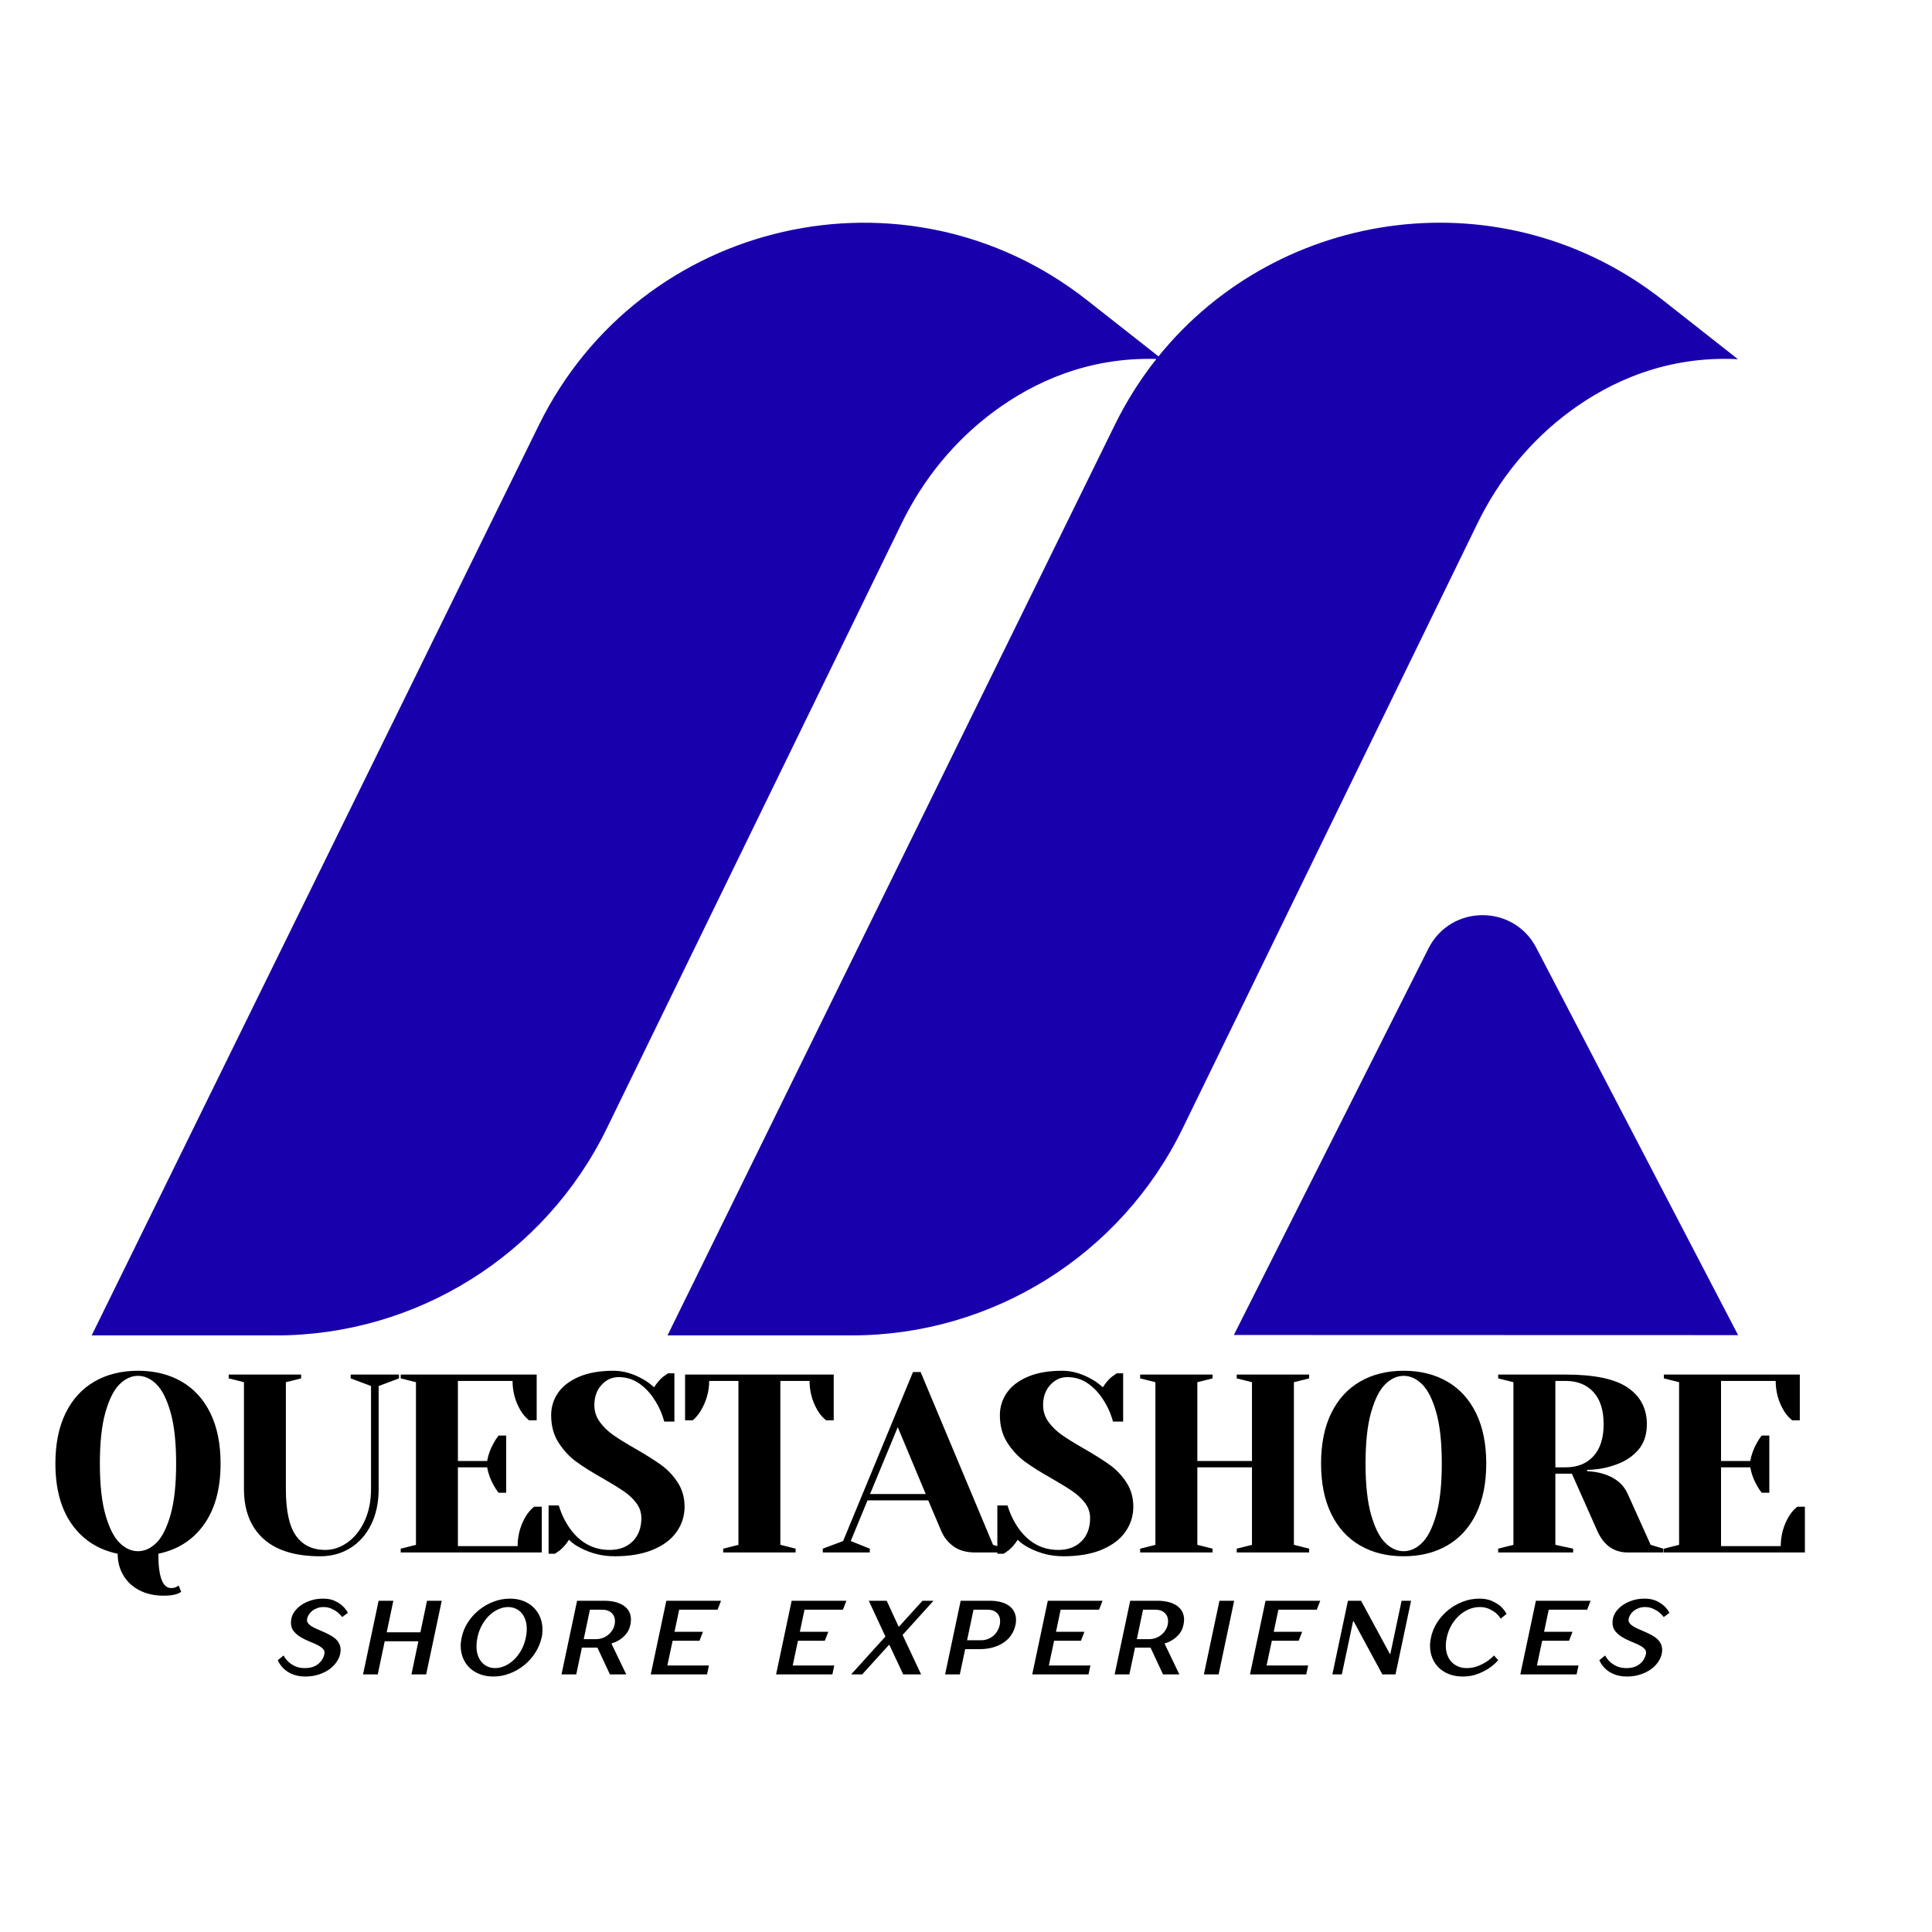
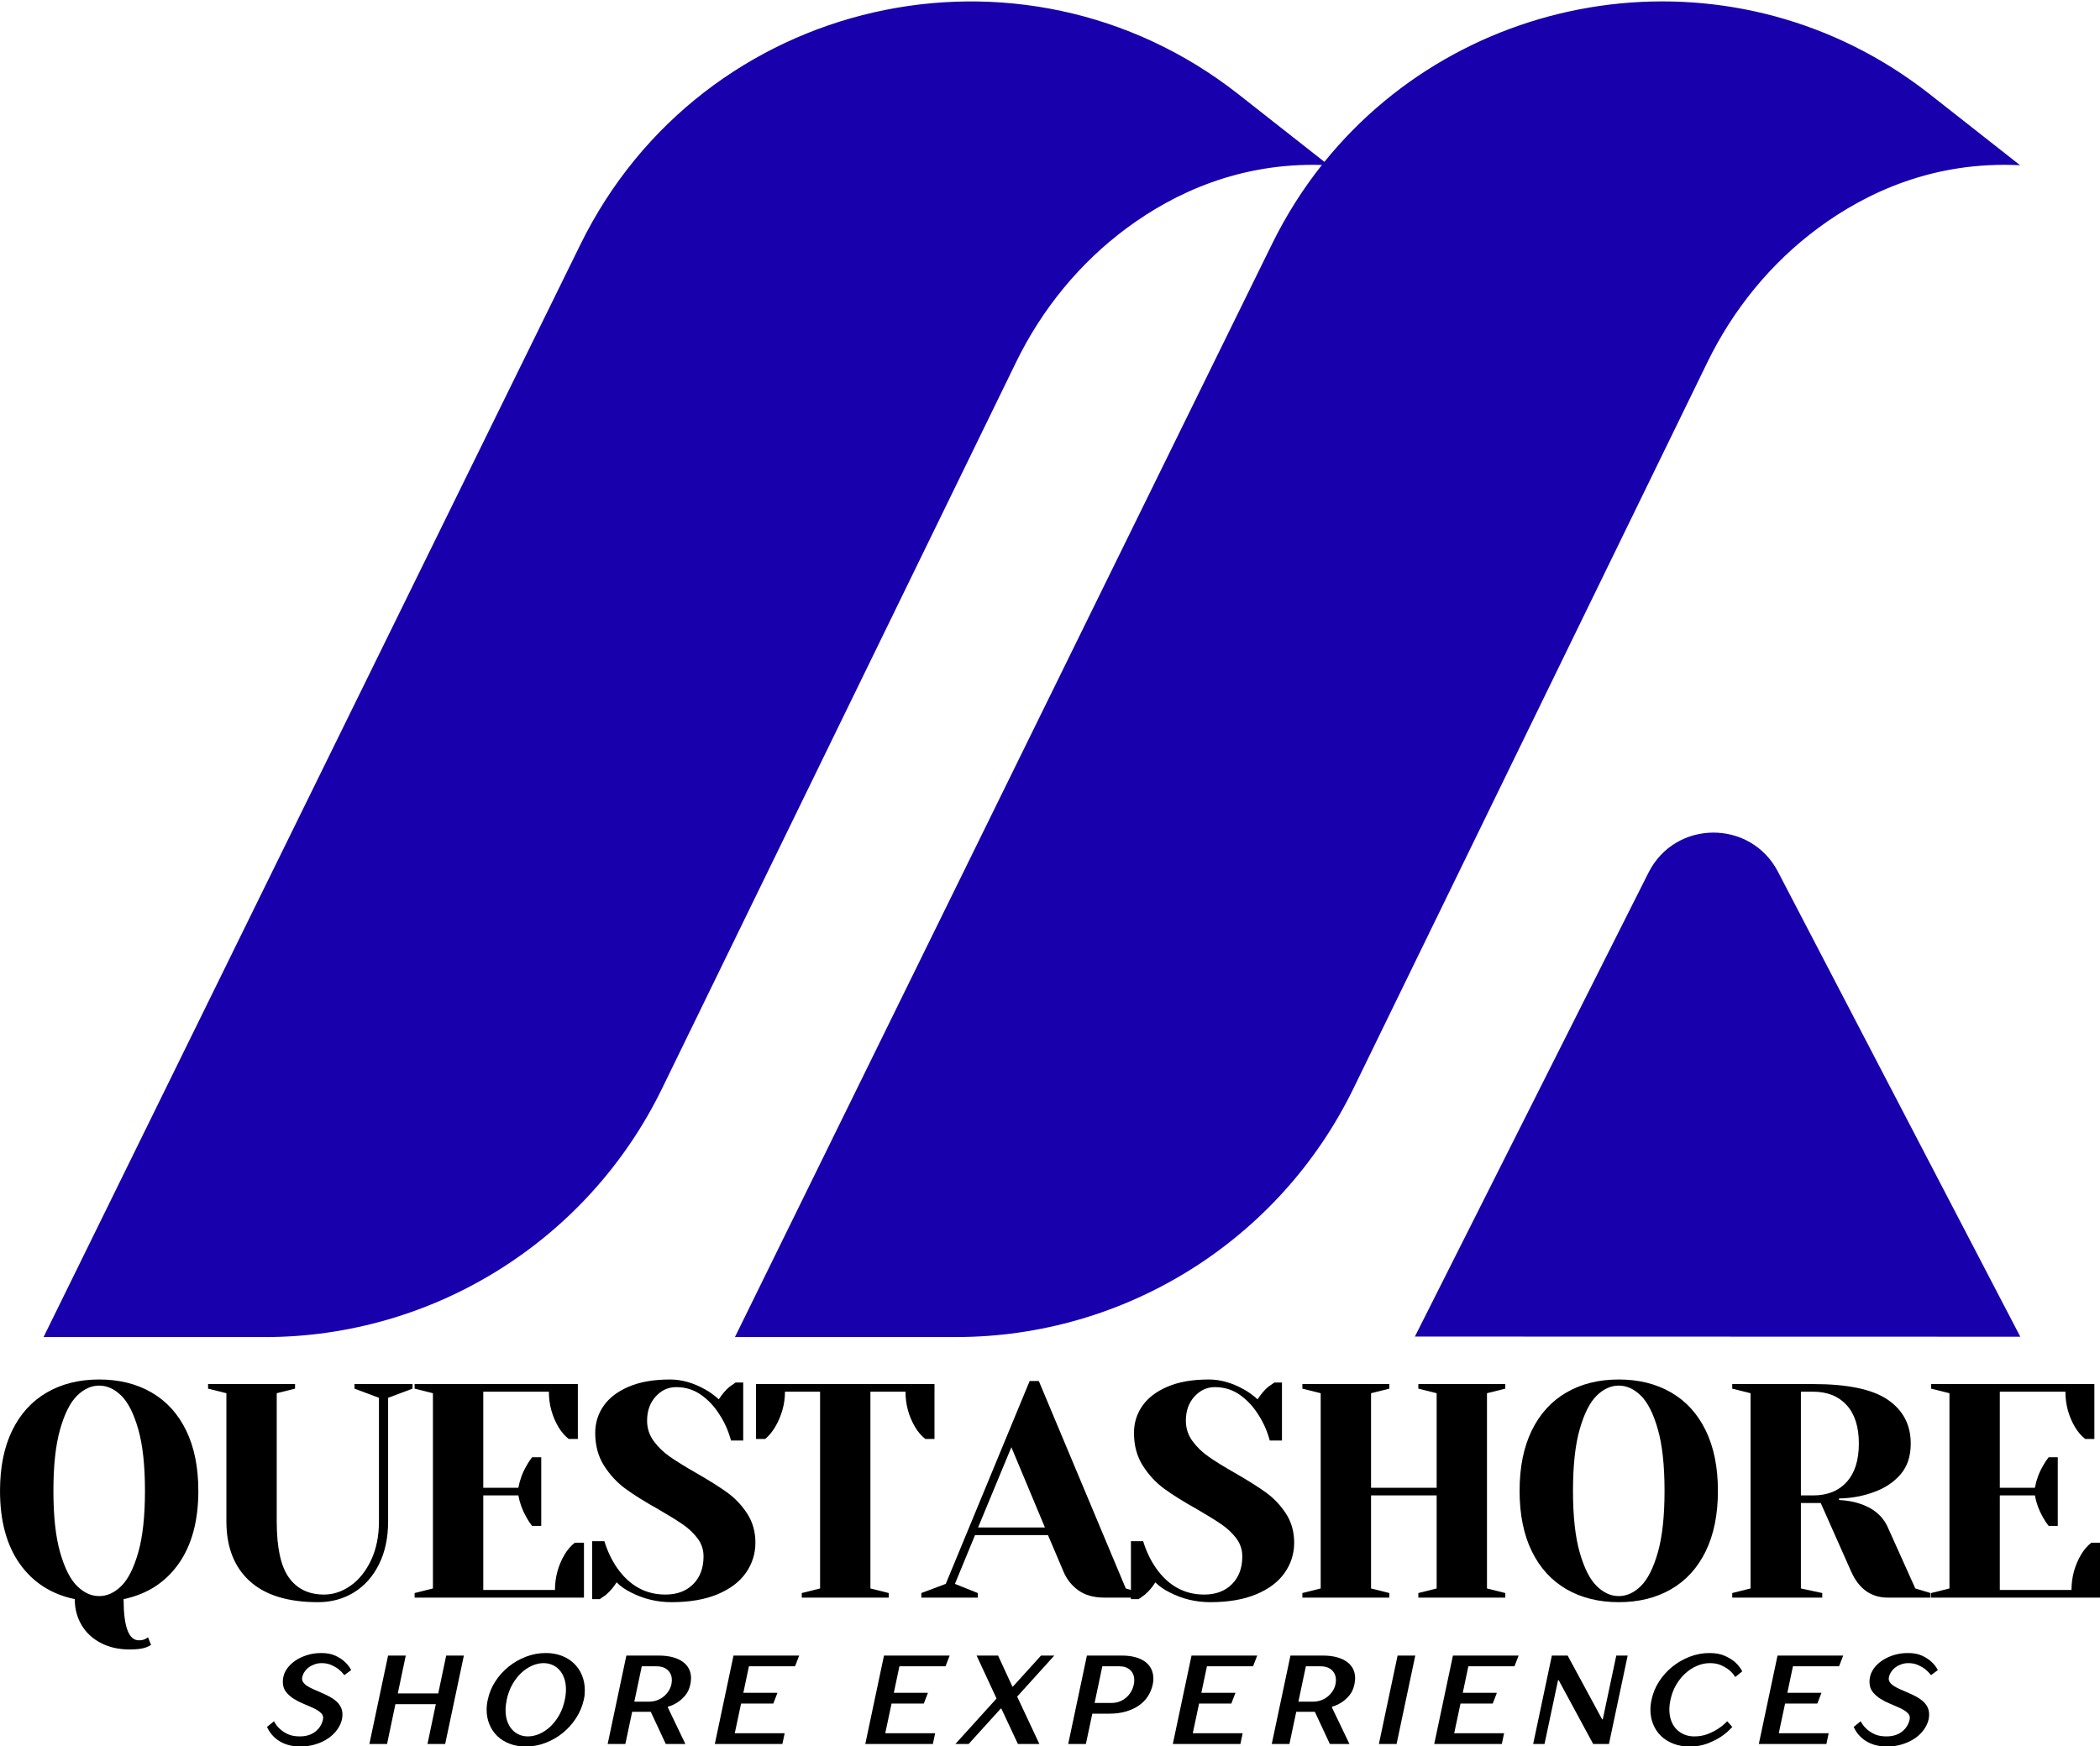
- <svg xmlns="http://www.w3.org/2000/svg" width="2000" zoomAndPan="magnify" viewBox="0 0 1500 1500" height="2000" preserveAspectRatio="xMidYMid meet" version="1.0">
+ <svg xmlns="http://www.w3.org/2000/svg" width="1358" zoomAndPan="magnify" viewBox="43 172 1358 1129" height="1129" preserveAspectRatio="xMidYMid meet" version="1.0">
  <defs>
    <g />
    <clipPath id="6d32411bab">
      <path d="M 71 170 L 1350.043 170 L 1350.043 1036.801 L 71 1036.801 Z M 71 170 " clip-rule="nonzero" />
    </clipPath>
    <clipPath id="165255a151">
      <path d="M 0.039 2 L 1279 2 L 1279 866.801 L 0.039 866.801 Z M 0.039 2 " clip-rule="nonzero" />
    </clipPath>
    <clipPath id="341ef61e39">
      <rect x="0" width="1280" y="0" height="867" />
    </clipPath>
    <clipPath id="ad51acbf9b">
      <rect x="0" width="1374" y="0" height="229" />
    </clipPath>
  </defs>
  <g clip-path="url(#6d32411bab)">
    <g transform="matrix(1, 0, 0, 1, 71, 170)">
      <g clip-path="url(#341ef61e39)">
        <g clip-path="url(#165255a151)">
          <path fill="#1800ad" d="M 828.445 106.676 L 772.922 63.02 C 632.539 -47.344 426.145 -0.297 347.41 159.98 L 0.16 866.828 L 143.109 866.828 C 252.438 866.828 352.207 804.387 400.102 706.105 L 629.098 236.195 C 645.762 201.996 670.184 172.031 700.785 149.41 C 731.516 126.707 773.66 107.18 826.832 108.691 C 814.539 124.188 803.648 141.328 794.512 159.953 L 447.258 866.801 L 590.207 866.801 C 699.539 866.801 799.305 804.363 847.203 706.078 L 1076.172 236.195 C 1092.832 201.996 1117.258 172.031 1147.855 149.41 C 1179.461 126.07 1223.066 106.094 1278.328 108.875 L 1220.02 63.02 C 1096.648 -33.965 922.332 -9.434 828.445 106.676 Z M 1121.734 565.805 L 1278.461 866.59 L 886.965 866.484 L 1038.047 566.387 C 1055.293 532.16 1104.039 531.844 1121.734 565.805 Z M 1121.734 565.805 " fill-opacity="1" fill-rule="nonzero" />
        </g>
      </g>
    </g>
  </g>
  <g fill="#000000" fill-opacity="1">
    <g transform="translate(216.2502, 1300.009)">
      <g>
        <path d="M 20.828 1.641 C 18.703 1.641 16.781 1.461 15.062 1.109 C 13.352 0.754 11.801 0.277 10.406 -0.312 C 9.02 -0.914 7.781 -1.586 6.688 -2.328 C 5.602 -3.066 4.656 -3.844 3.844 -4.656 C 1.938 -6.508 0.461 -8.633 -0.578 -11.031 L 3.922 -14.703 C 4.898 -12.848 6.156 -11.211 7.688 -9.797 C 8.988 -8.547 10.688 -7.414 12.781 -6.406 C 14.883 -5.406 17.488 -4.906 20.594 -4.906 C 24.676 -4.906 28.023 -5.926 30.641 -7.969 C 33.254 -10.008 34.914 -12.664 35.625 -15.938 C 35.945 -17.508 35.535 -18.852 34.391 -19.969 C 33.254 -21.094 31.719 -22.113 29.781 -23.031 C 27.844 -23.957 25.703 -24.895 23.359 -25.844 C 21.023 -26.801 18.848 -27.906 16.828 -29.156 C 14.816 -30.414 13.113 -31.914 11.719 -33.656 C 10.332 -35.406 9.641 -37.586 9.641 -40.203 C 9.641 -41.234 9.75 -42.266 9.969 -43.297 C 10.352 -45.266 11.223 -47.172 12.578 -49.016 C 13.941 -50.867 15.688 -52.516 17.812 -53.953 C 19.938 -55.398 22.414 -56.57 25.25 -57.469 C 28.082 -58.375 31.188 -58.828 34.562 -58.828 C 38.156 -58.828 41.176 -58.254 43.625 -57.109 C 46.082 -55.961 48.07 -54.68 49.594 -53.266 C 51.395 -51.629 52.812 -49.805 53.844 -47.797 L 49.438 -44.531 C 48.344 -45.945 47.086 -47.227 45.672 -48.375 C 44.422 -49.352 42.879 -50.25 41.047 -51.062 C 39.223 -51.883 37.145 -52.297 34.812 -52.297 C 33.176 -52.297 31.648 -52.047 30.234 -51.547 C 28.816 -51.055 27.562 -50.406 26.469 -49.594 C 25.383 -48.781 24.473 -47.828 23.734 -46.734 C 22.992 -45.641 22.488 -44.492 22.219 -43.297 C 21.945 -42.047 22.125 -40.957 22.75 -40.031 C 23.375 -39.102 24.27 -38.258 25.438 -37.5 C 26.613 -36.738 27.992 -36.016 29.578 -35.328 C 31.16 -34.648 32.797 -33.941 34.484 -33.203 C 36.172 -32.473 37.828 -31.688 39.453 -30.844 C 41.086 -30 42.555 -29.031 43.859 -27.938 C 45.172 -26.852 46.223 -25.57 47.016 -24.094 C 47.805 -22.625 48.203 -20.938 48.203 -19.031 C 48.203 -18 48.094 -16.969 47.875 -15.938 C 47.383 -13.695 46.391 -11.516 44.891 -9.391 C 43.398 -7.266 41.484 -5.383 39.141 -3.75 C 36.797 -2.125 34.07 -0.82 30.969 0.156 C 27.863 1.145 24.484 1.641 20.828 1.641 Z M 20.828 1.641 " />
      </g>
    </g>
  </g>
  <g fill="#000000" fill-opacity="1">
    <g transform="translate(279.8165, 1300.009)">
      <g>
        <path d="M 14.141 -57.188 L 25.578 -57.188 L 20.422 -32.688 L 46.578 -32.688 L 51.719 -57.188 L 63.156 -57.188 L 51.062 0 L 39.625 0 L 45.016 -25.734 L 18.875 -25.734 L 13.484 0 L 2.047 0 Z M 14.141 -57.188 " />
      </g>
    </g>
  </g>
  <g fill="#000000" fill-opacity="1">
    <g transform="translate(353.1872, 1300.009)">
      <g>
        <path d="M 29.828 1.641 C 26.016 1.641 22.539 1.039 19.406 -0.156 C 16.27 -1.352 13.598 -3.016 11.391 -5.141 C 9.191 -7.266 7.492 -9.785 6.297 -12.703 C 5.098 -15.617 4.5 -18.789 4.5 -22.219 C 4.5 -24.238 4.742 -26.363 5.234 -28.594 C 6.098 -32.789 7.711 -36.727 10.078 -40.406 C 12.453 -44.082 15.328 -47.281 18.703 -50 C 22.086 -52.727 25.832 -54.879 29.938 -56.453 C 34.051 -58.035 38.316 -58.828 42.734 -58.828 C 46.547 -58.828 50.004 -58.227 53.109 -57.031 C 56.211 -55.832 58.863 -54.156 61.062 -52 C 63.27 -49.852 64.973 -47.32 66.172 -44.406 C 67.379 -41.488 67.984 -38.316 67.984 -34.891 C 67.984 -33.848 67.941 -32.812 67.859 -31.781 C 67.773 -30.75 67.598 -29.688 67.328 -28.594 C 66.398 -24.406 64.75 -20.473 62.375 -16.797 C 60.008 -13.117 57.148 -9.914 53.797 -7.188 C 50.453 -4.469 46.723 -2.316 42.609 -0.734 C 38.492 0.848 34.234 1.641 29.828 1.641 Z M 31.203 -4.906 C 33.66 -4.906 36.141 -5.445 38.641 -6.531 C 41.148 -7.625 43.492 -9.191 45.672 -11.234 C 47.848 -13.273 49.766 -15.754 51.422 -18.672 C 53.086 -21.586 54.301 -24.895 55.062 -28.594 C 55.551 -30.938 55.797 -33.172 55.797 -35.297 C 55.797 -37.961 55.426 -40.344 54.688 -42.438 C 53.957 -44.539 52.938 -46.328 51.625 -47.797 C 50.32 -49.266 48.785 -50.379 47.016 -51.141 C 45.242 -51.91 43.352 -52.297 41.344 -52.297 C 38.895 -52.297 36.414 -51.75 33.906 -50.656 C 31.406 -49.562 29.062 -47.992 26.875 -45.953 C 24.695 -43.91 22.773 -41.414 21.109 -38.469 C 19.453 -35.531 18.242 -32.238 17.484 -28.594 C 16.992 -26.195 16.75 -23.961 16.75 -21.891 C 16.75 -19.223 17.113 -16.844 17.844 -14.75 C 18.582 -12.656 19.602 -10.867 20.906 -9.391 C 22.219 -7.922 23.742 -6.805 25.484 -6.047 C 27.234 -5.285 29.141 -4.906 31.203 -4.906 Z M 31.203 -4.906 " />
      </g>
    </g>
  </g>
  <g fill="#000000" fill-opacity="1">
    <g transform="translate(433.9111, 1300.009)">
      <g>
        <path d="M 14.141 -57.188 L 34.969 -57.188 C 38.562 -57.188 41.664 -56.816 44.281 -56.078 C 46.895 -55.348 49.07 -54.328 50.812 -53.016 C 52.562 -51.711 53.859 -50.176 54.703 -48.406 C 55.547 -46.633 55.969 -44.688 55.969 -42.562 C 55.969 -41.969 55.926 -41.359 55.844 -40.734 C 55.758 -40.109 55.664 -39.469 55.562 -38.812 C 54.957 -35.812 53.863 -33.367 52.281 -31.484 C 50.707 -29.609 49.078 -28.129 47.391 -27.047 C 45.43 -25.734 43.305 -24.754 41.016 -24.109 L 40.938 -23.688 L 52.297 0 L 39.625 0 L 29.906 -20.828 L 17.891 -20.828 L 13.484 0 L 2.047 0 Z M 28.672 -27.375 C 30.523 -27.375 32.254 -27.66 33.859 -28.234 C 35.473 -28.805 36.914 -29.609 38.188 -30.641 C 39.469 -31.672 40.555 -32.879 41.453 -34.266 C 42.359 -35.66 42.973 -37.176 43.297 -38.812 C 43.461 -39.676 43.547 -40.52 43.547 -41.344 C 43.547 -43.957 42.672 -46.094 40.922 -47.75 C 39.18 -49.414 36.707 -50.25 33.5 -50.25 L 24.109 -50.25 L 19.281 -27.375 Z M 28.672 -27.375 " />
      </g>
    </g>
  </g>
  <g fill="#000000" fill-opacity="1">
    <g transform="translate(503.1967, 1300.009)">
      <g>
        <path d="M 14.141 -57.188 L 56.625 -57.188 L 53.922 -50.25 L 24.109 -50.25 L 20.5 -33.094 L 42.562 -33.094 L 39.875 -26.141 L 19.031 -26.141 L 14.953 -6.938 L 47.219 -6.938 L 45.75 0 L 2.047 0 Z M 14.141 -57.188 " />
      </g>
    </g>
  </g>
  <g fill="#000000" fill-opacity="1">
    <g transform="translate(567.1715, 1300.009)">
      <g />
    </g>
  </g>
  <g fill="#000000" fill-opacity="1">
    <g transform="translate(600.5076, 1300.009)">
      <g>
        <path d="M 14.141 -57.188 L 56.625 -57.188 L 53.922 -50.25 L 24.109 -50.25 L 20.5 -33.094 L 42.562 -33.094 L 39.875 -26.141 L 19.031 -26.141 L 14.953 -6.938 L 47.219 -6.938 L 45.75 0 L 2.047 0 Z M 14.141 -57.188 " />
      </g>
    </g>
  </g>
  <g fill="#000000" fill-opacity="1">
    <g transform="translate(664.4825, 1300.009)">
      <g>
        <path d="M 22.953 -29.406 L 10.047 -57.188 L 23.938 -57.188 L 33.172 -37.172 L 33.578 -37.172 L 51.719 -57.188 L 60.297 -57.188 L 36.281 -30.641 L 50.656 0 L 36.766 0 L 26.062 -22.875 L 25.656 -22.875 L 4.906 0 L -3.672 0 Z M 22.953 -29.406 " />
      </g>
    </g>
  </g>
  <g fill="#000000" fill-opacity="1">
    <g transform="translate(731.7254, 1300.009)">
      <g>
        <path d="M 14.141 -57.188 L 36.609 -57.188 C 40.086 -57.188 43.109 -56.816 45.672 -56.078 C 48.234 -55.348 50.359 -54.328 52.047 -53.016 C 53.734 -51.711 55 -50.148 55.844 -48.328 C 56.688 -46.504 57.109 -44.531 57.109 -42.406 C 57.109 -41.75 57.082 -41.094 57.031 -40.438 C 56.977 -39.789 56.867 -39.113 56.703 -38.406 C 56.098 -35.676 55.062 -33.164 53.594 -30.875 C 52.125 -28.594 50.203 -26.617 47.828 -24.953 C 45.461 -23.297 42.672 -21.988 39.453 -21.031 C 36.242 -20.082 32.648 -19.609 28.672 -19.609 L 17.641 -19.609 L 13.484 0 L 2.047 0 Z M 30.156 -26.547 C 31.895 -26.547 33.539 -26.832 35.094 -27.406 C 36.645 -27.977 38.062 -28.797 39.344 -29.859 C 40.625 -30.922 41.695 -32.172 42.562 -33.609 C 43.438 -35.055 44.066 -36.656 44.453 -38.406 C 44.66 -39.27 44.766 -40.223 44.766 -41.266 C 44.766 -43.984 43.906 -46.16 42.188 -47.797 C 40.477 -49.43 38.125 -50.25 35.125 -50.25 L 24.109 -50.25 L 19.125 -26.547 Z M 30.156 -26.547 " />
      </g>
    </g>
  </g>
  <g fill="#000000" fill-opacity="1">
    <g transform="translate(799.3768, 1300.009)">
      <g>
        <path d="M 14.141 -57.188 L 56.625 -57.188 L 53.922 -50.25 L 24.109 -50.25 L 20.5 -33.094 L 42.562 -33.094 L 39.875 -26.141 L 19.031 -26.141 L 14.953 -6.938 L 47.219 -6.938 L 45.75 0 L 2.047 0 Z M 14.141 -57.188 " />
      </g>
    </g>
  </g>
  <g fill="#000000" fill-opacity="1">
    <g transform="translate(863.3516, 1300.009)">
      <g>
        <path d="M 14.141 -57.188 L 34.969 -57.188 C 38.562 -57.188 41.664 -56.816 44.281 -56.078 C 46.895 -55.348 49.07 -54.328 50.812 -53.016 C 52.562 -51.711 53.859 -50.176 54.703 -48.406 C 55.547 -46.633 55.969 -44.688 55.969 -42.562 C 55.969 -41.969 55.926 -41.359 55.844 -40.734 C 55.758 -40.109 55.664 -39.469 55.562 -38.812 C 54.957 -35.812 53.863 -33.367 52.281 -31.484 C 50.707 -29.609 49.078 -28.129 47.391 -27.047 C 45.43 -25.734 43.305 -24.754 41.016 -24.109 L 40.938 -23.688 L 52.297 0 L 39.625 0 L 29.906 -20.828 L 17.891 -20.828 L 13.484 0 L 2.047 0 Z M 28.672 -27.375 C 30.523 -27.375 32.254 -27.66 33.859 -28.234 C 35.473 -28.805 36.914 -29.609 38.188 -30.641 C 39.469 -31.672 40.555 -32.879 41.453 -34.266 C 42.359 -35.66 42.973 -37.176 43.297 -38.812 C 43.461 -39.676 43.547 -40.52 43.547 -41.344 C 43.547 -43.957 42.672 -46.094 40.922 -47.75 C 39.18 -49.414 36.707 -50.25 33.5 -50.25 L 24.109 -50.25 L 19.281 -27.375 Z M 28.672 -27.375 " />
      </g>
    </g>
  </g>
  <g fill="#000000" fill-opacity="1">
    <g transform="translate(932.6372, 1300.009)">
      <g>
        <path d="M 14.141 -57.188 L 25.578 -57.188 L 13.484 0 L 2.047 0 Z M 14.141 -57.188 " />
      </g>
    </g>
  </g>
  <g fill="#000000" fill-opacity="1">
    <g transform="translate(968.4244, 1300.009)">
      <g>
        <path d="M 14.141 -57.188 L 56.625 -57.188 L 53.922 -50.25 L 24.109 -50.25 L 20.5 -33.094 L 42.562 -33.094 L 39.875 -26.141 L 19.031 -26.141 L 14.953 -6.938 L 47.219 -6.938 L 45.75 0 L 2.047 0 Z M 14.141 -57.188 " />
      </g>
    </g>
  </g>
  <g fill="#000000" fill-opacity="1">
    <g transform="translate(1032.399, 1300.009)">
      <g>
        <path d="M 14.141 -57.188 L 24.344 -57.188 L 46.656 -15.938 L 47.062 -15.938 L 55.797 -57.188 L 63.156 -57.188 L 51.062 0 L 40.859 0 L 18.547 -41.266 L 18.141 -41.266 L 9.391 0 L 2.047 0 Z M 14.141 -57.188 " />
      </g>
    </g>
  </g>
  <g fill="#000000" fill-opacity="1">
    <g transform="translate(1105.77, 1300.009)">
      <g>
        <path d="M 29.828 1.641 C 26.016 1.641 22.539 1.039 19.406 -0.156 C 16.27 -1.352 13.598 -3.016 11.391 -5.141 C 9.191 -7.266 7.492 -9.785 6.297 -12.703 C 5.098 -15.617 4.5 -18.789 4.5 -22.219 C 4.5 -24.238 4.742 -26.363 5.234 -28.594 C 6.098 -32.789 7.711 -36.727 10.078 -40.406 C 12.453 -44.082 15.328 -47.281 18.703 -50 C 22.086 -52.727 25.832 -54.879 29.938 -56.453 C 34.051 -58.035 38.316 -58.828 42.734 -58.828 C 46.703 -58.828 50.047 -58.195 52.766 -56.938 C 55.492 -55.688 57.676 -54.328 59.312 -52.859 C 61.219 -51.117 62.742 -49.16 63.891 -46.984 L 59.391 -43.297 C 58.359 -44.93 57.051 -46.43 55.469 -47.797 C 54.113 -48.891 52.414 -49.91 50.375 -50.859 C 48.332 -51.816 45.863 -52.297 42.969 -52.297 C 40.195 -52.297 37.461 -51.734 34.766 -50.609 C 32.066 -49.492 29.562 -47.898 27.25 -45.828 C 24.938 -43.766 22.922 -41.273 21.203 -38.359 C 19.484 -35.441 18.242 -32.188 17.484 -28.594 C 16.992 -26.363 16.75 -24.27 16.75 -22.312 C 16.75 -19.633 17.145 -17.219 17.938 -15.062 C 18.727 -12.914 19.844 -11.094 21.281 -9.594 C 22.727 -8.102 24.43 -6.945 26.391 -6.125 C 28.348 -5.312 30.5 -4.906 32.844 -4.906 C 36 -4.906 38.867 -5.406 41.453 -6.406 C 44.047 -7.414 46.297 -8.547 48.203 -9.797 C 50.379 -11.211 52.367 -12.848 54.172 -14.703 L 57.438 -11.031 C 55.312 -8.633 52.859 -6.508 50.078 -4.656 C 47.68 -3.07 44.781 -1.625 41.375 -0.312 C 37.977 0.988 34.129 1.641 29.828 1.641 Z M 29.828 1.641 " />
      </g>
    </g>
  </g>
  <g fill="#000000" fill-opacity="1">
    <g transform="translate(1178.324, 1300.009)">
      <g>
        <path d="M 14.141 -57.188 L 56.625 -57.188 L 53.922 -50.25 L 24.109 -50.25 L 20.5 -33.094 L 42.562 -33.094 L 39.875 -26.141 L 19.031 -26.141 L 14.953 -6.938 L 47.219 -6.938 L 45.75 0 L 2.047 0 Z M 14.141 -57.188 " />
      </g>
    </g>
  </g>
  <g fill="#000000" fill-opacity="1">
    <g transform="translate(1242.298, 1300.009)">
      <g>
        <path d="M 20.828 1.641 C 18.703 1.641 16.781 1.461 15.062 1.109 C 13.352 0.754 11.801 0.277 10.406 -0.312 C 9.02 -0.914 7.781 -1.586 6.688 -2.328 C 5.602 -3.066 4.656 -3.844 3.844 -4.656 C 1.938 -6.508 0.461 -8.633 -0.578 -11.031 L 3.922 -14.703 C 4.898 -12.848 6.156 -11.211 7.688 -9.797 C 8.988 -8.547 10.688 -7.414 12.781 -6.406 C 14.883 -5.406 17.488 -4.906 20.594 -4.906 C 24.676 -4.906 28.023 -5.926 30.641 -7.969 C 33.254 -10.008 34.914 -12.664 35.625 -15.938 C 35.945 -17.508 35.535 -18.852 34.391 -19.969 C 33.254 -21.094 31.719 -22.113 29.781 -23.031 C 27.844 -23.957 25.703 -24.895 23.359 -25.844 C 21.023 -26.801 18.848 -27.906 16.828 -29.156 C 14.816 -30.414 13.113 -31.914 11.719 -33.656 C 10.332 -35.406 9.641 -37.586 9.641 -40.203 C 9.641 -41.234 9.75 -42.266 9.969 -43.297 C 10.352 -45.266 11.223 -47.172 12.578 -49.016 C 13.941 -50.867 15.688 -52.516 17.812 -53.953 C 19.938 -55.398 22.414 -56.57 25.25 -57.469 C 28.082 -58.375 31.188 -58.828 34.562 -58.828 C 38.156 -58.828 41.176 -58.254 43.625 -57.109 C 46.082 -55.961 48.07 -54.68 49.594 -53.266 C 51.395 -51.629 52.812 -49.805 53.844 -47.797 L 49.438 -44.531 C 48.344 -45.945 47.086 -47.227 45.672 -48.375 C 44.422 -49.352 42.879 -50.25 41.047 -51.062 C 39.223 -51.883 37.145 -52.297 34.812 -52.297 C 33.176 -52.297 31.648 -52.047 30.234 -51.547 C 28.816 -51.055 27.562 -50.406 26.469 -49.594 C 25.383 -48.781 24.473 -47.828 23.734 -46.734 C 22.992 -45.641 22.488 -44.492 22.219 -43.297 C 21.945 -42.047 22.125 -40.957 22.75 -40.031 C 23.375 -39.102 24.27 -38.258 25.438 -37.5 C 26.613 -36.738 27.992 -36.016 29.578 -35.328 C 31.16 -34.648 32.797 -33.941 34.484 -33.203 C 36.172 -32.473 37.828 -31.688 39.453 -30.844 C 41.086 -30 42.555 -29.031 43.859 -27.938 C 45.172 -26.852 46.223 -25.57 47.016 -24.094 C 47.805 -22.625 48.203 -20.938 48.203 -19.031 C 48.203 -18 48.094 -16.969 47.875 -15.938 C 47.383 -13.695 46.391 -11.516 44.891 -9.391 C 43.398 -7.266 41.484 -5.383 39.141 -3.75 C 36.797 -2.125 34.07 -0.82 30.969 0.156 C 27.863 1.145 24.484 1.641 20.828 1.641 Z M 20.828 1.641 " />
      </g>
    </g>
  </g>
  <g transform="matrix(1, 0, 0, 1, 33, 1025)">
    <g clip-path="url(#ad51acbf9b)">
      <g fill="#000000" fill-opacity="1">
        <g transform="translate(1.134578, 180.3332)">
          <g>
            <path d="M 92.734 33.547 C 85.629 33.547 79.379 32.129 73.984 29.297 C 68.598 26.473 64.457 22.594 61.562 17.656 C 58.664 12.727 57.219 7.172 57.219 0.984 C 42.094 -2.172 30.254 -9.766 21.703 -21.797 C 13.148 -33.836 8.875 -49.594 8.875 -69.062 C 8.875 -84.32 11.504 -97.344 16.766 -108.125 C 22.035 -118.914 29.504 -127.102 39.172 -132.688 C 48.836 -138.281 60.113 -141.078 73 -141.078 C 85.895 -141.078 97.176 -138.281 106.844 -132.688 C 116.508 -127.102 123.973 -118.914 129.234 -108.125 C 134.492 -97.344 137.125 -84.32 137.125 -69.062 C 137.125 -49.594 132.848 -33.836 124.297 -21.797 C 115.754 -9.766 103.922 -2.172 88.797 0.984 C 88.797 18.742 92.082 27.625 98.656 27.625 C 100.5 27.625 101.945 27.297 103 26.641 C 103.125 26.641 103.648 26.312 104.578 25.656 L 106.547 30.578 C 106.023 30.973 104.973 31.5 103.391 32.156 C 101.023 33.082 97.473 33.547 92.734 33.547 Z M 73 -0.984 C 78.133 -0.984 82.906 -3.156 87.312 -7.5 C 91.719 -11.844 95.367 -19.078 98.266 -29.203 C 101.16 -39.328 102.609 -52.613 102.609 -69.062 C 102.609 -85.5 101.16 -98.781 98.266 -108.906 C 95.367 -119.039 91.719 -126.273 87.312 -130.609 C 82.906 -134.953 78.133 -137.125 73 -137.125 C 67.875 -137.125 63.109 -134.953 58.703 -130.609 C 54.297 -126.273 50.645 -119.039 47.75 -108.906 C 44.852 -98.781 43.406 -85.5 43.406 -69.062 C 43.406 -52.613 44.852 -39.328 47.75 -29.203 C 50.645 -19.078 54.297 -11.844 58.703 -7.5 C 63.109 -3.156 67.875 -0.984 73 -0.984 Z M 73 -0.984 " />
          </g>
        </g>
      </g>
      <g fill="#000000" fill-opacity="1">
        <g transform="translate(137.6538, 180.3332)">
          <g>
            <path d="M 77.938 2.953 C 58.469 2.953 43.734 -1.613 33.734 -10.75 C 23.742 -19.895 18.75 -32.754 18.75 -49.328 L 18.75 -132.203 L 6.906 -135.156 L 6.906 -138.125 L 63.141 -138.125 L 63.141 -135.156 L 51.297 -132.203 L 51.297 -49.328 C 51.297 -32.359 53.926 -20.223 59.188 -12.922 C 64.457 -5.617 72.023 -1.969 81.891 -1.969 C 87.941 -1.969 93.695 -3.906 99.156 -7.781 C 104.613 -11.664 109.02 -17.191 112.375 -24.359 C 115.727 -31.535 117.406 -39.859 117.406 -49.328 L 117.406 -129.234 L 101.609 -135.156 L 101.609 -138.125 L 139.109 -138.125 L 139.109 -135.156 L 123.328 -129.234 L 123.328 -49.328 C 123.328 -38.672 121.352 -29.395 117.406 -21.5 C 113.457 -13.613 108.062 -7.566 101.219 -3.359 C 94.383 0.848 86.625 2.953 77.938 2.953 Z M 77.938 2.953 " />
          </g>
        </g>
      </g>
      <g fill="#000000" fill-opacity="1">
        <g transform="translate(268.2545, 180.3332)">
          <g>
            <path d="M 9.859 -2.953 L 21.703 -5.922 L 21.703 -132.203 L 9.859 -135.156 L 9.859 -138.125 L 115.422 -138.125 L 115.422 -102.609 L 109.516 -102.609 C 107.016 -104.578 104.844 -107.07 103 -110.094 C 98.789 -117.195 96.688 -124.895 96.688 -133.188 L 54.266 -133.188 L 54.266 -71.031 L 76.953 -71.031 C 77.867 -76.031 79.578 -80.703 82.078 -85.047 C 83.129 -87.016 84.379 -88.922 85.828 -90.766 L 91.75 -90.766 L 91.75 -46.375 L 85.828 -46.375 C 84.379 -48.207 83.129 -50.113 82.078 -52.094 C 79.578 -56.438 77.867 -61.102 76.953 -66.094 L 54.266 -66.094 L 54.266 -4.938 L 100.625 -4.938 C 100.625 -13.219 102.727 -20.91 106.938 -28.016 C 108.781 -31.047 110.953 -33.547 113.453 -35.516 L 119.375 -35.516 L 119.375 0 L 9.859 0 Z M 9.859 -2.953 " />
          </g>
        </g>
      </g>
      <g fill="#000000" fill-opacity="1">
        <g transform="translate(386.0317, 180.3332)">
          <g>
            <path d="M 58.203 2.953 C 48.867 2.953 40.125 0.848 31.969 -3.359 C 28.281 -5.191 25.188 -7.359 22.688 -9.859 C 20.844 -6.836 18.539 -4.145 15.781 -1.781 C 13.414 -0.062 12.102 0.859 11.844 0.984 L 6.906 0.984 L 6.906 -36.5 L 14.797 -36.5 C 16.773 -30.051 19.535 -24.266 23.078 -19.141 C 31.109 -7.691 41.504 -1.969 54.266 -1.969 C 61.754 -1.969 67.734 -4.203 72.203 -8.672 C 76.68 -13.148 78.922 -19.141 78.922 -26.641 C 78.922 -30.984 77.641 -34.863 75.078 -38.281 C 72.516 -41.695 69.32 -44.719 65.5 -47.344 C 61.688 -49.977 56.363 -53.27 49.531 -57.219 C 40.844 -62.082 33.801 -66.488 28.406 -70.438 C 23.02 -74.383 18.414 -79.348 14.594 -85.328 C 10.781 -91.316 8.875 -98.391 8.875 -106.547 C 8.875 -112.992 10.68 -118.816 14.297 -124.016 C 17.922 -129.211 23.348 -133.352 30.578 -136.438 C 37.816 -139.531 46.695 -141.078 57.219 -141.078 C 64.852 -141.078 72.484 -138.906 80.109 -134.562 C 83.004 -132.988 85.898 -130.883 88.797 -128.25 C 91.023 -131.676 93.328 -134.375 95.703 -136.344 C 98.066 -138.051 99.379 -138.973 99.641 -139.109 L 104.578 -139.109 L 104.578 -101.609 L 96.688 -101.609 C 94.977 -107.93 92.41 -113.656 88.984 -118.781 C 85.828 -123.781 81.914 -127.922 77.25 -131.203 C 72.582 -134.492 67.223 -136.141 61.172 -136.141 C 56.035 -136.141 51.625 -134.098 47.938 -130.016 C 44.258 -125.941 42.422 -120.75 42.422 -114.438 C 42.422 -109.57 43.832 -105.195 46.656 -101.312 C 49.488 -97.438 52.977 -94.051 57.125 -91.156 C 61.27 -88.258 66.895 -84.773 74 -80.703 C 82.281 -75.961 88.984 -71.75 94.109 -68.062 C 99.242 -64.383 103.586 -59.816 107.141 -54.359 C 110.691 -48.898 112.469 -42.617 112.469 -35.516 C 112.469 -28.41 110.426 -21.93 106.344 -16.078 C 102.27 -10.223 96.156 -5.586 88 -2.172 C 79.844 1.242 69.91 2.953 58.203 2.953 Z M 58.203 2.953 " />
          </g>
        </g>
      </g>
      <g fill="#000000" fill-opacity="1">
        <g transform="translate(493.9448, 180.3332)">
          <g>
            <path d="M 34.531 -2.953 L 46.375 -5.922 L 46.375 -133.188 L 23.672 -133.188 C 23.672 -125.164 21.504 -117.469 17.172 -110.094 C 15.328 -107.07 13.223 -104.578 10.859 -102.609 L 4.938 -102.609 L 4.938 -138.125 L 120.359 -138.125 L 120.359 -102.609 L 114.438 -102.609 C 111.938 -104.578 109.77 -107.07 107.938 -110.094 C 103.719 -117.195 101.609 -124.895 101.609 -133.188 L 78.922 -133.188 L 78.922 -5.922 L 90.766 -2.953 L 90.766 0 L 34.531 0 Z M 34.531 -2.953 " />
          </g>
        </g>
      </g>
      <g fill="#000000" fill-opacity="1">
        <g transform="translate(609.7491, 180.3332)">
          <g>
            <path d="M -3.953 -2.953 L 11.844 -8.875 L 66.094 -140.094 L 72.016 -140.094 L 128.25 -5.922 L 138.125 -2.953 L 138.125 0 L 114.438 0 C 107.602 0 102.016 -1.547 97.672 -4.641 C 93.328 -7.734 90.102 -11.773 88 -16.766 L 77.938 -40.453 L 30.781 -40.453 L 17.766 -8.875 L 32.562 -2.953 L 32.562 0 L -3.953 0 Z M 32.75 -45.375 L 75.969 -45.375 L 54.266 -97.281 Z M 32.75 -45.375 " />
          </g>
        </g>
      </g>
      <g fill="#000000" fill-opacity="1">
        <g transform="translate(734.4314, 180.3332)">
          <g>
            <path d="M 58.203 2.953 C 48.867 2.953 40.125 0.848 31.969 -3.359 C 28.281 -5.191 25.188 -7.359 22.688 -9.859 C 20.844 -6.836 18.539 -4.145 15.781 -1.781 C 13.414 -0.062 12.102 0.859 11.844 0.984 L 6.906 0.984 L 6.906 -36.5 L 14.797 -36.5 C 16.773 -30.051 19.535 -24.266 23.078 -19.141 C 31.109 -7.691 41.504 -1.969 54.266 -1.969 C 61.754 -1.969 67.734 -4.203 72.203 -8.672 C 76.68 -13.148 78.922 -19.141 78.922 -26.641 C 78.922 -30.984 77.641 -34.863 75.078 -38.281 C 72.516 -41.695 69.32 -44.719 65.5 -47.344 C 61.688 -49.977 56.363 -53.27 49.531 -57.219 C 40.844 -62.082 33.801 -66.488 28.406 -70.438 C 23.02 -74.383 18.414 -79.348 14.594 -85.328 C 10.781 -91.316 8.875 -98.391 8.875 -106.547 C 8.875 -112.992 10.68 -118.816 14.297 -124.016 C 17.922 -129.211 23.348 -133.352 30.578 -136.438 C 37.816 -139.531 46.695 -141.078 57.219 -141.078 C 64.852 -141.078 72.484 -138.906 80.109 -134.562 C 83.004 -132.988 85.898 -130.883 88.797 -128.25 C 91.023 -131.676 93.328 -134.375 95.703 -136.344 C 98.066 -138.051 99.379 -138.973 99.641 -139.109 L 104.578 -139.109 L 104.578 -101.609 L 96.688 -101.609 C 94.977 -107.93 92.41 -113.656 88.984 -118.781 C 85.828 -123.781 81.914 -127.922 77.25 -131.203 C 72.582 -134.492 67.223 -136.141 61.172 -136.141 C 56.035 -136.141 51.625 -134.098 47.938 -130.016 C 44.258 -125.941 42.422 -120.75 42.422 -114.438 C 42.422 -109.57 43.832 -105.195 46.656 -101.312 C 49.488 -97.438 52.977 -94.051 57.125 -91.156 C 61.27 -88.258 66.895 -84.773 74 -80.703 C 82.281 -75.961 88.984 -71.75 94.109 -68.062 C 99.242 -64.383 103.586 -59.816 107.141 -54.359 C 110.691 -48.898 112.469 -42.617 112.469 -35.516 C 112.469 -28.41 110.426 -21.93 106.344 -16.078 C 102.27 -10.223 96.156 -5.586 88 -2.172 C 79.844 1.242 69.91 2.953 58.203 2.953 Z M 58.203 2.953 " />
          </g>
        </g>
      </g>
      <g fill="#000000" fill-opacity="1">
        <g transform="translate(842.3444, 180.3332)">
          <g>
            <path d="M 9.859 0 L 9.859 -2.953 L 21.703 -5.922 L 21.703 -132.203 L 9.859 -135.156 L 9.859 -138.125 L 66.094 -138.125 L 66.094 -135.156 L 54.266 -132.203 L 54.266 -71.031 L 96.688 -71.031 L 96.688 -132.203 L 84.844 -135.156 L 84.844 -138.125 L 141.078 -138.125 L 141.078 -135.156 L 129.234 -132.203 L 129.234 -5.922 L 141.078 -2.953 L 141.078 0 L 84.844 0 L 84.844 -2.953 L 96.688 -5.922 L 96.688 -66.094 L 54.266 -66.094 L 54.266 -5.922 L 66.094 -2.953 L 66.094 0 Z M 9.859 0 " />
          </g>
        </g>
      </g>
      <g fill="#000000" fill-opacity="1">
        <g transform="translate(983.7957, 180.3332)">
          <g>
            <path d="M 73 2.953 C 60.113 2.953 48.836 0.16 39.172 -5.422 C 29.504 -11.016 22.035 -19.203 16.766 -29.984 C 11.504 -40.773 8.875 -53.801 8.875 -69.062 C 8.875 -84.32 11.504 -97.344 16.766 -108.125 C 22.035 -118.914 29.504 -127.102 39.172 -132.688 C 48.836 -138.281 60.113 -141.078 73 -141.078 C 85.895 -141.078 97.176 -138.281 106.844 -132.688 C 116.508 -127.102 123.973 -118.914 129.234 -108.125 C 134.492 -97.344 137.125 -84.32 137.125 -69.062 C 137.125 -53.801 134.492 -40.773 129.234 -29.984 C 123.973 -19.203 116.508 -11.016 106.844 -5.422 C 97.176 0.16 85.895 2.953 73 2.953 Z M 73 -0.984 C 78.133 -0.984 82.906 -3.156 87.312 -7.5 C 91.719 -11.844 95.367 -19.078 98.266 -29.203 C 101.16 -39.328 102.609 -52.613 102.609 -69.062 C 102.609 -85.5 101.16 -98.781 98.266 -108.906 C 95.367 -119.039 91.719 -126.273 87.312 -130.609 C 82.906 -134.953 78.133 -137.125 73 -137.125 C 67.875 -137.125 63.109 -134.953 58.703 -130.609 C 54.297 -126.273 50.645 -119.039 47.75 -108.906 C 44.852 -98.781 43.406 -85.5 43.406 -69.062 C 43.406 -52.613 44.852 -39.328 47.75 -29.203 C 50.645 -19.078 54.297 -11.844 58.703 -7.5 C 63.109 -3.156 67.875 -0.984 73 -0.984 Z M 73 -0.984 " />
          </g>
        </g>
      </g>
      <g fill="#000000" fill-opacity="1">
        <g transform="translate(1120.315, 180.3332)">
          <g>
            <path d="M 9.859 -2.953 L 21.703 -5.922 L 21.703 -132.203 L 9.859 -135.156 L 9.859 -138.125 L 62.156 -138.125 C 84.52 -138.125 100.633 -134.734 110.5 -127.953 C 120.363 -121.18 125.297 -111.742 125.297 -99.641 C 125.297 -91.484 123.125 -84.875 118.781 -79.812 C 114.438 -74.75 108.848 -70.969 102.016 -68.469 C 94.773 -65.707 87.078 -64.258 78.922 -64.125 L 78.922 -63.141 C 83.785 -62.879 88.062 -62.156 91.75 -60.969 C 100.957 -58.07 107.207 -52.875 110.5 -45.375 L 128.25 -5.922 L 138.125 -2.953 L 138.125 0 L 110.5 0 C 99.707 0 91.812 -5.586 86.812 -16.766 L 67.094 -61.172 L 54.266 -61.172 L 54.266 -5.922 L 68.078 -2.953 L 68.078 0 L 9.859 0 Z M 62.156 -66.094 C 71.363 -66.094 78.598 -68.988 83.859 -74.781 C 89.117 -80.57 91.75 -88.859 91.75 -99.641 C 91.75 -110.43 89.117 -118.719 83.859 -124.5 C 78.598 -130.289 71.363 -133.188 62.156 -133.188 L 54.266 -133.188 L 54.266 -66.094 Z M 62.156 -66.094 " />
          </g>
        </g>
      </g>
      <g fill="#000000" fill-opacity="1">
        <g transform="translate(1248.943, 180.3332)">
          <g>
            <path d="M 9.859 -2.953 L 21.703 -5.922 L 21.703 -132.203 L 9.859 -135.156 L 9.859 -138.125 L 115.422 -138.125 L 115.422 -102.609 L 109.516 -102.609 C 107.016 -104.578 104.844 -107.07 103 -110.094 C 98.789 -117.195 96.688 -124.895 96.688 -133.188 L 54.266 -133.188 L 54.266 -71.031 L 76.953 -71.031 C 77.867 -76.031 79.578 -80.703 82.078 -85.047 C 83.129 -87.016 84.379 -88.922 85.828 -90.766 L 91.75 -90.766 L 91.75 -46.375 L 85.828 -46.375 C 84.379 -48.207 83.129 -50.113 82.078 -52.094 C 79.578 -56.438 77.867 -61.102 76.953 -66.094 L 54.266 -66.094 L 54.266 -4.938 L 100.625 -4.938 C 100.625 -13.219 102.727 -20.91 106.938 -28.016 C 108.781 -31.047 110.953 -33.547 113.453 -35.516 L 119.375 -35.516 L 119.375 0 L 9.859 0 Z M 9.859 -2.953 " />
          </g>
        </g>
      </g>
    </g>
  </g>
</svg>
